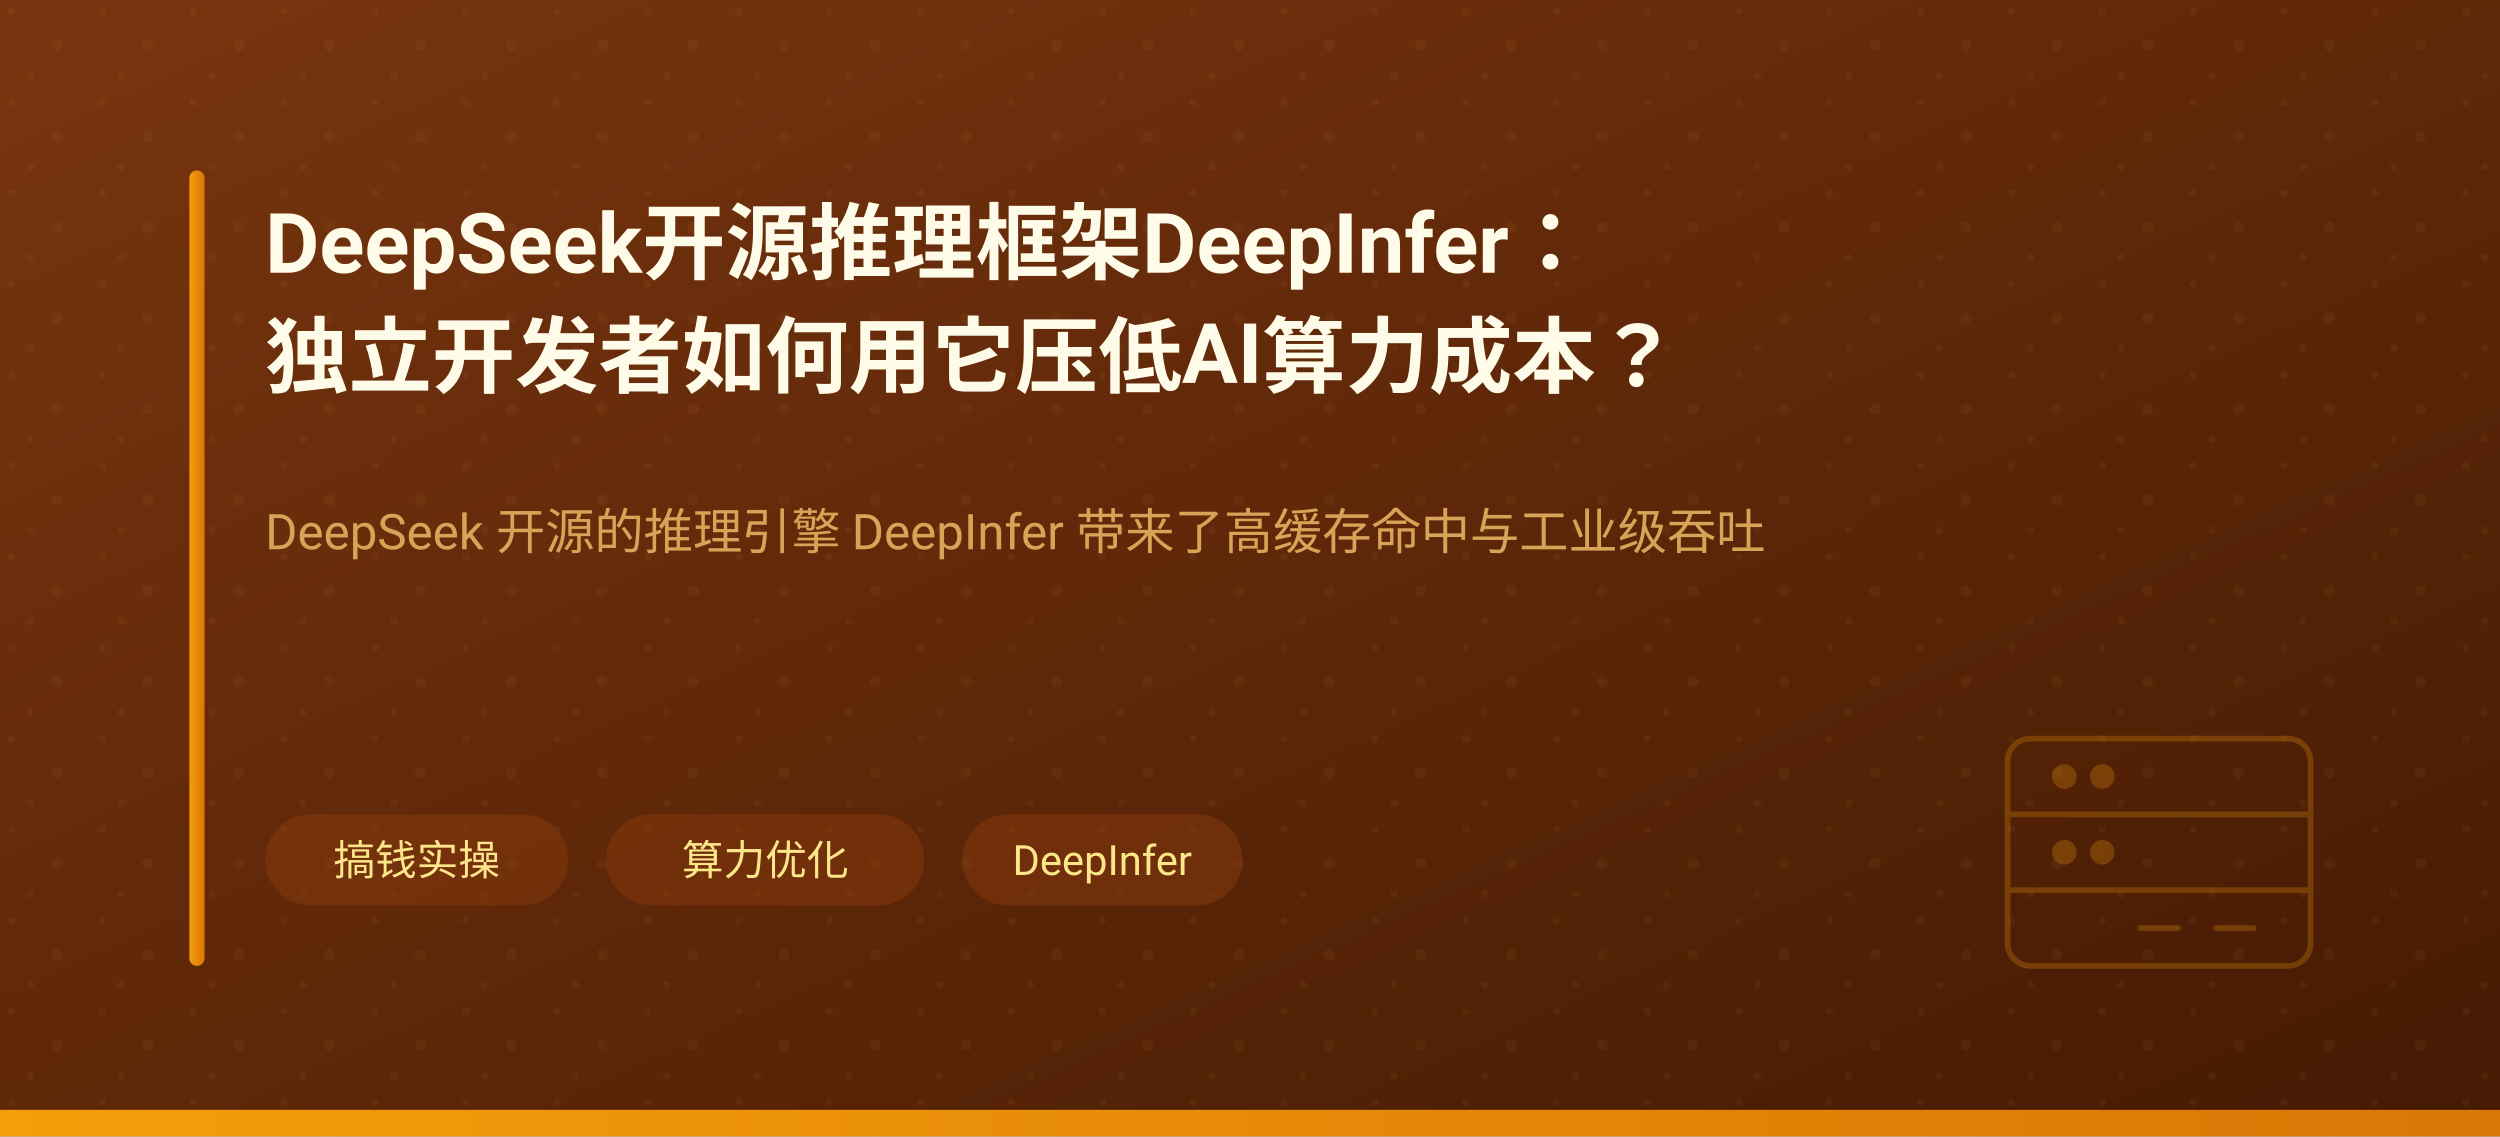
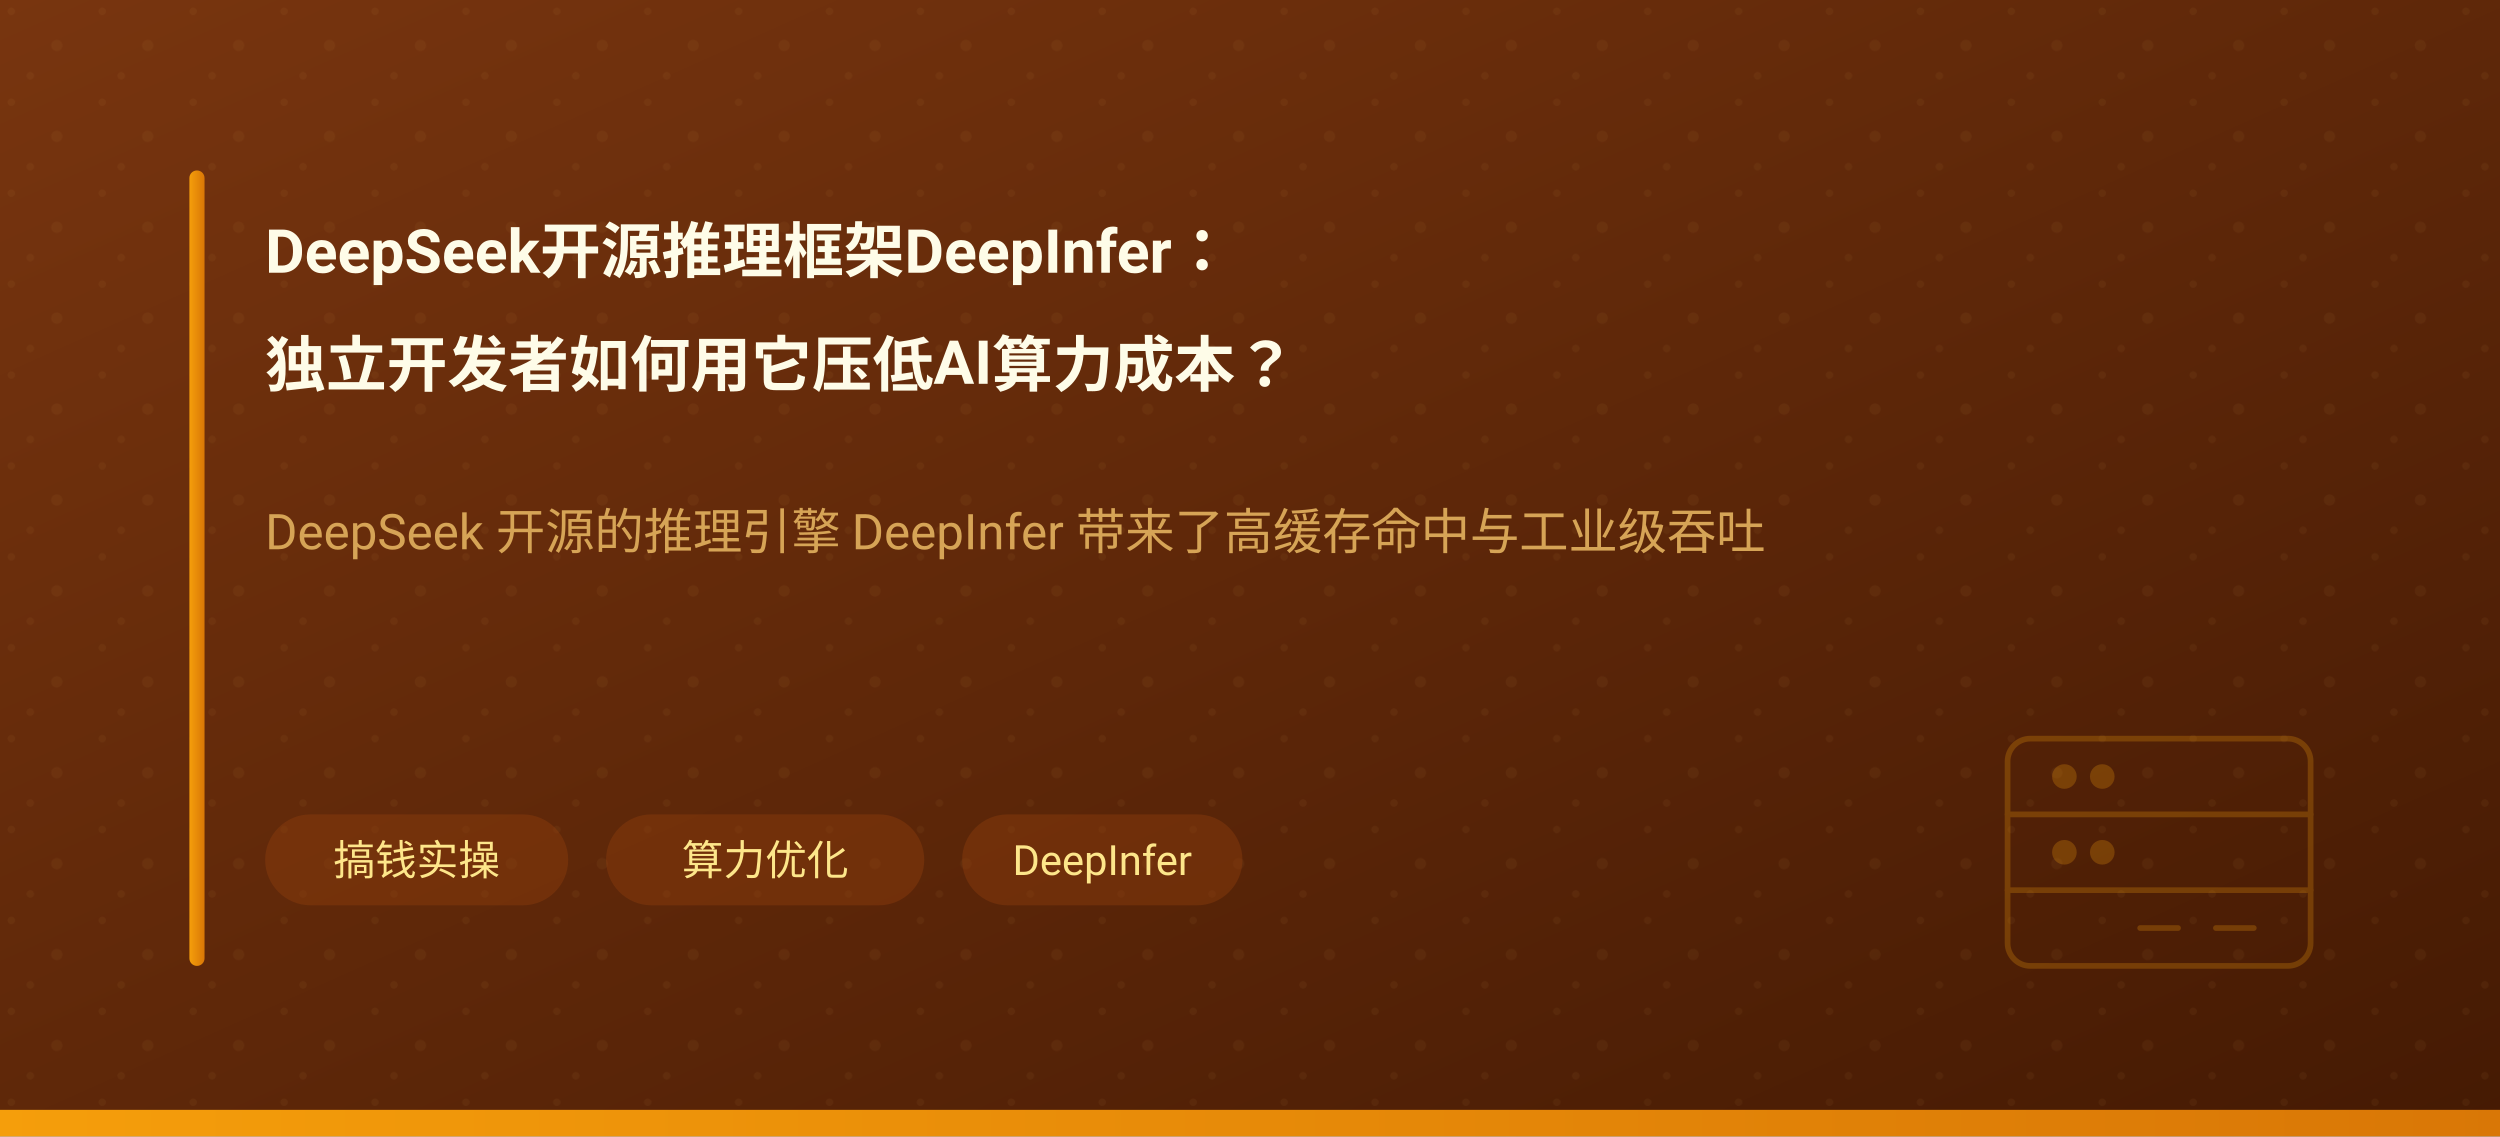
<svg xmlns="http://www.w3.org/2000/svg" viewBox="0 0 660 300" width="660" height="300">
  <defs>
    <linearGradient id="bgGrad" x1="0%" y1="0%" x2="100%" y2="100%">
      <stop offset="0%" stop-color="#78350F" />
      <stop offset="100%" stop-color="#451A03" />
    </linearGradient>
    <linearGradient id="accentGrad" x1="0%" y1="0%" x2="100%" y2="0%">
      <stop offset="0%" stop-color="#F59E0B" />
      <stop offset="100%" stop-color="#D97706" />
    </linearGradient>
    <pattern id="dotPattern" width="24" height="24" patternUnits="userSpaceOnUse">
      <circle cx="3" cy="3" r="1" fill="#D6A456" opacity="0.06" />
      <circle cx="15" cy="12" r="1.5" fill="#D6A456" opacity="0.06" />
      <circle cx="8" cy="20" r="1" fill="#D6A456" opacity="0.06" />
    </pattern>
  </defs>
  <rect width="660" height="300" fill="url(#bgGrad)" />
  <rect width="660" height="300" fill="url(#dotPattern)" />
  <rect x="50" y="45" width="4" height="210" rx="2" fill="url(#accentGrad)" />
  <g transform="translate(70, 0)">
-     <text x="0" y="72" font-family="-apple-system, BlinkMacSystemFont, 'Segoe UI', Roboto, 'Helvetica Neue', Arial, sans-serif" font-size="22" font-weight="bold" fill="#FEFCE8">
+     <text x="0" y="72" font-family="-apple-system, BlinkMacSystemFont, 'Segoe UI', Roboto, 'Helvetica Neue', Arial, sans-serif" font-size="16.038" font-weight="bold" fill="#FEFCE8">
      <tspan x="0" dy="0">DeepSeek开源推理框架DeepInfer：</tspan>
      <tspan x="0" dy="30">独立开发者如何用它压低AI算力成本？</tspan>
    </text>
    <text x="0" y="145" font-family="-apple-system, BlinkMacSystemFont, 'Segoe UI', Roboto, 'Helvetica Neue', Arial, sans-serif" font-size="13" fill="#D6A456">
      DeepSeek 开源的推理引擎 DeepInfer 带来了高缓存命中与工业级吞吐
    </text>
    <g transform="translate(0, 215)">
      <rect x="0" y="0" width="80" height="24" rx="12" fill="#92400E" fill-opacity="0.4" />
      <text x="40" y="16" font-family="-apple-system, BlinkMacSystemFont, 'Segoe UI', Roboto, sans-serif" font-size="11" fill="#FDE68A" text-anchor="middle">搞钱实操</text>
      <rect x="90" y="0" width="84" height="24" rx="12" fill="#92400E" fill-opacity="0.4" />
      <text x="132" y="16" font-family="-apple-system, BlinkMacSystemFont, 'Segoe UI', Roboto, sans-serif" font-size="11" fill="#FDE68A" text-anchor="middle">算力优化</text>
      <rect x="184" y="0" width="74" height="24" rx="12" fill="#92400E" fill-opacity="0.4" />
      <text x="221" y="16" font-family="-apple-system, BlinkMacSystemFont, 'Segoe UI', Roboto, sans-serif" font-size="11" fill="#FDE68A" text-anchor="middle">DeepInfer</text>
    </g>
  </g>
  <g transform="translate(530, 195)" stroke="#F59E0B" stroke-width="1.5" fill="none" opacity="0.25" stroke-linecap="round" stroke-linejoin="round">
    <rect x="0" y="0" width="80" height="60" rx="6" />
    <line x1="0" y1="20" x2="80" y2="20" />
    <line x1="0" y1="40" x2="80" y2="40" />
    <circle cx="15" cy="10" r="2.5" fill="#F59E0B" />
    <circle cx="25" cy="10" r="2.5" fill="#F59E0B" />
    <circle cx="15" cy="30" r="2.5" fill="#F59E0B" />
    <circle cx="25" cy="30" r="2.5" fill="#F59E0B" />
    <path d="M 35 50 L 45 50 M 55 50 L 65 50" />
  </g>
  <rect x="0" y="293" width="660" height="7" fill="url(#accentGrad)" />
</svg>
